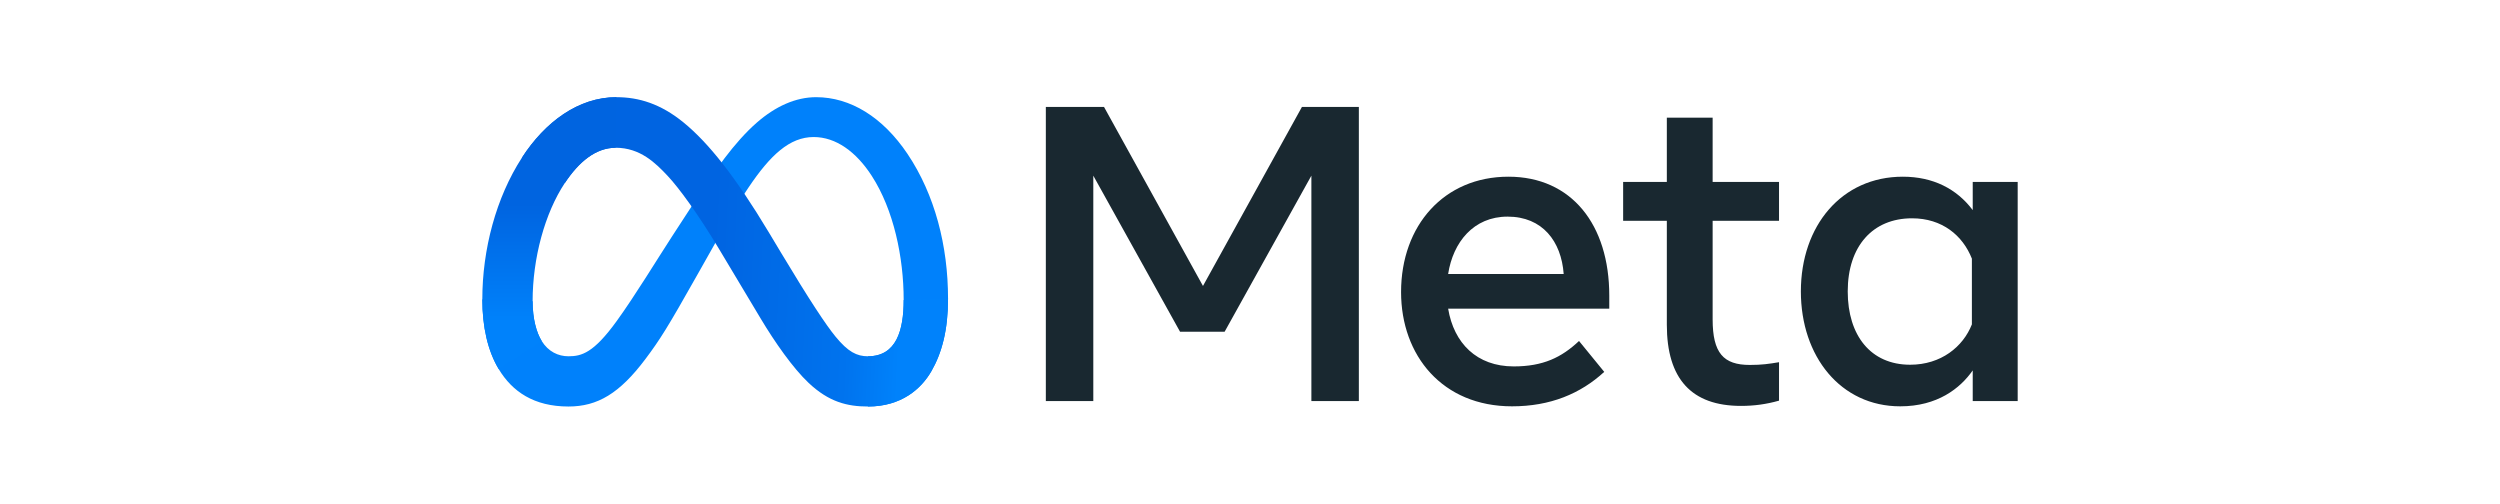
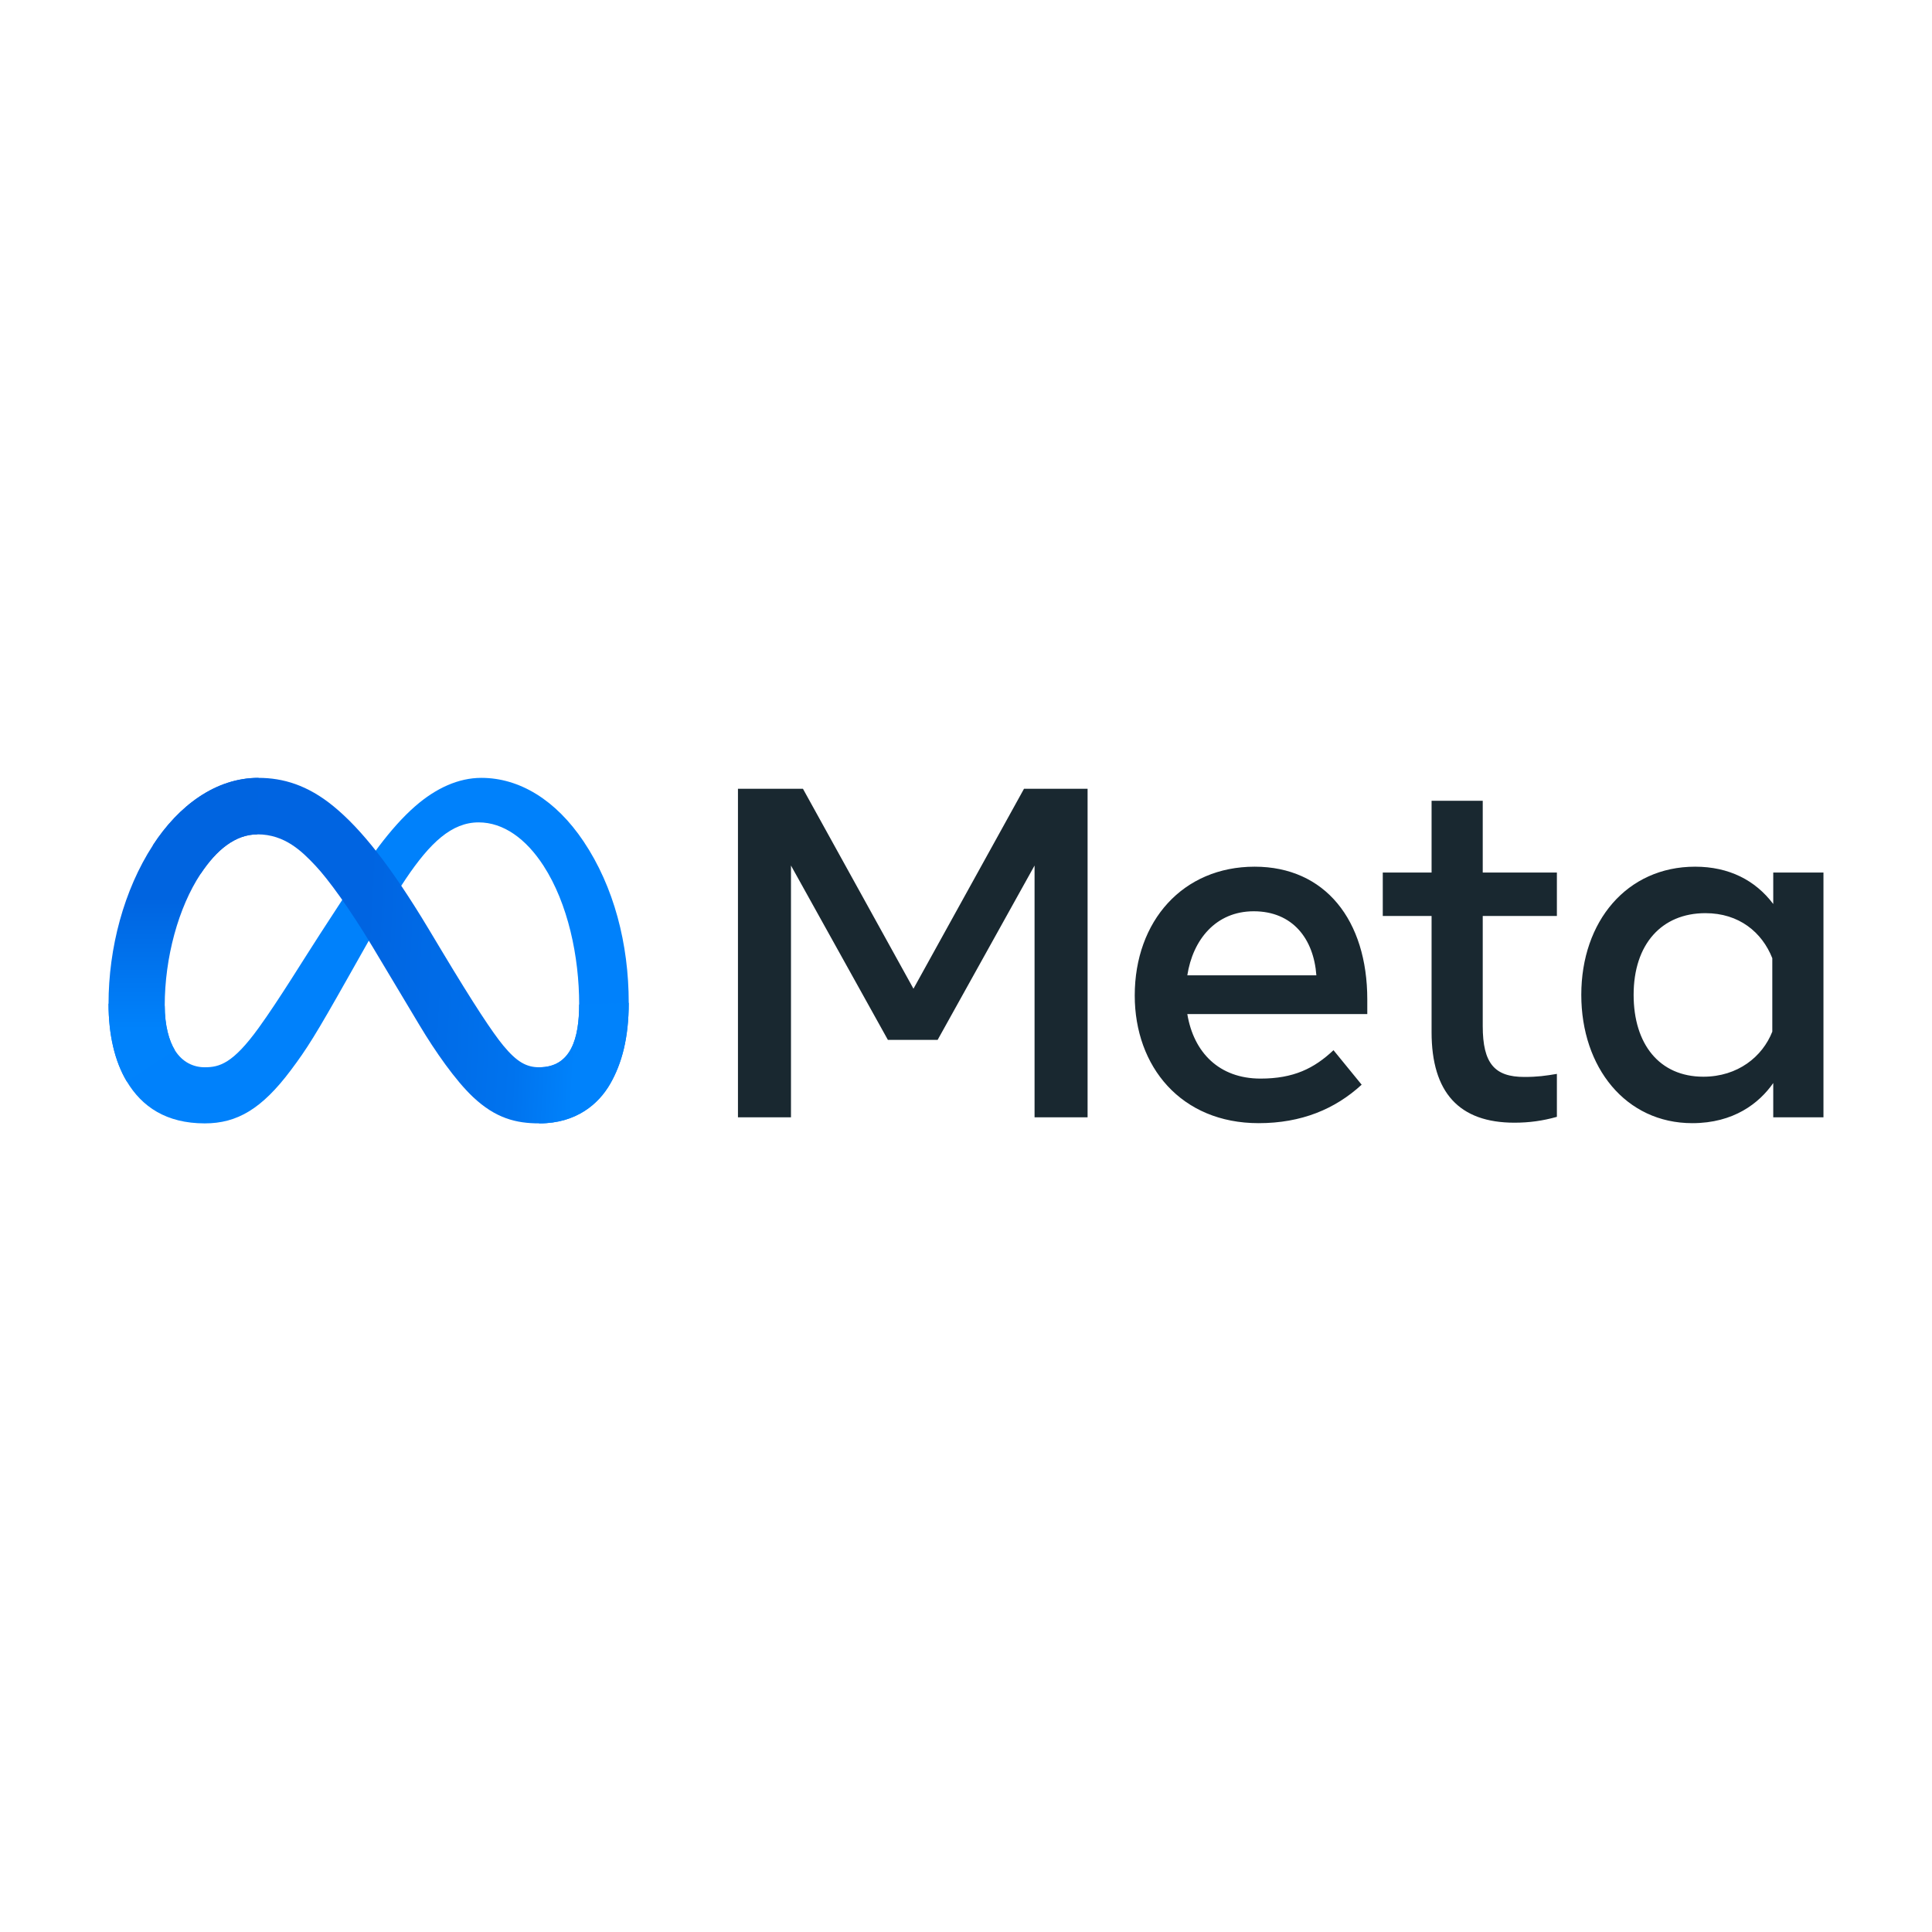
- <svg xmlns="http://www.w3.org/2000/svg" width="948" height="191" viewBox="-60 -60 1068 311">
+ <svg xmlns="http://www.w3.org/2000/svg" width="1000" height="1000" viewBox="-60 -430 1068 1068">
  <defs>
    <linearGradient id="Grad_Logo1" x1="61" y1="117" x2="259" y2="127" gradientUnits="userSpaceOnUse">
      <stop style="stop-color:#0064e1" offset="0" />
      <stop style="stop-color:#0064e1" offset="0.4" />
      <stop style="stop-color:#0073ee" offset="0.83" />
      <stop style="stop-color:#0082fb" offset="1" />
    </linearGradient>
    <linearGradient id="Grad_Logo2" x1="45" y1="139" x2="45" y2="66" gradientUnits="userSpaceOnUse">
      <stop style="stop-color:#0082fb" offset="0" />
      <stop style="stop-color:#0064e0" offset="1" />
    </linearGradient>
  </defs>
  <path id="Logo0" style="fill:#0081fb" d="m31.06,125.96c0,10.98 2.41,19.41 5.56,24.51 4.13,6.68 10.29,9.51 16.57,9.51 8.1,0 15.51-2.01 29.79-21.76 11.44-15.83 24.92-38.05 33.99-51.98l15.36-23.6c10.67-16.39 23.02-34.61 37.18-46.96 11.56-10.08 24.03-15.68 36.58-15.68 21.07,0 41.14,12.21 56.5,35.11 16.81,25.08 24.97,56.67 24.97,89.27 0,19.38-3.82,33.62-10.32,44.87-6.28,10.88-18.52,21.75-39.11,21.75l0-31.02c17.63,0 22.03-16.2 22.03-34.74 0-26.42-6.16-55.74-19.73-76.69-9.63-14.86-22.11-23.94-35.84-23.94-14.85,0-26.8,11.2-40.23,31.17-7.14,10.61-14.47,23.54-22.7,38.13l-9.06,16.05c-18.2,32.27-22.81,39.62-31.91,51.75-15.95,21.24-29.57,29.29-47.5,29.29-21.27,0-34.72-9.21-43.05-23.09-6.8-11.31-10.14-26.15-10.14-43.06z" />
  <path id="Logo1" style="fill:url(#Grad_Logo1)" d="m24.49,37.3c14.24-21.95 34.79-37.3 58.36-37.3 13.65,0 27.22,4.04 41.39,15.61 15.5,12.65 32.02,33.48 52.63,67.81l7.39,12.32c17.84,29.72 27.99,45.01 33.93,52.22 7.64,9.26 12.99,12.02 19.94,12.02 17.63,0 22.03-16.2 22.03-34.74l27.4-.86c0,19.38-3.82,33.62-10.32,44.87-6.28,10.88-18.52,21.75-39.11,21.75-12.8,0-24.14-2.78-36.68-14.61-9.64-9.08-20.91-25.21-29.58-39.71l-25.79-43.08c-12.94-21.62-24.81-37.74-31.68-45.04-7.39-7.85-16.89-17.33-32.05-17.33-12.27,0-22.69,8.61-31.41,21.78z" />
  <path id="Logo2" style="fill:url(#Grad_Logo2)" d="m82.35,31.23c-12.27,0-22.69,8.61-31.41,21.78-12.33,18.61-19.88,46.33-19.88,72.95 0,10.98 2.41,19.41 5.56,24.51l-26.48,17.44c-6.8-11.31-10.14-26.15-10.14-43.06 0-30.75 8.44-62.8 24.49-87.55 14.24-21.95 34.79-37.3 58.36-37.3z" />
  <path id="Text" style="fill:#192830" d="m347.94,6.04h35.93l61.09,110.52 61.1-110.52h35.15v181.6h-29.31v-139.18l-53.58,96.38h-27.5l-53.57-96.38v139.18h-29.31z m285.11,67.71c-21.02,0-33.68,15.82-36.71,35.41h71.34c-1.47-20.18-13.11-35.41-34.63-35.41z m-65.77,46.57c0-41.22 26.64-71.22 66.28-71.22 38.99,0 62.27,29.62 62.27,73.42v8.05h-99.49c3.53,21.31 17.67,35.67 40.47,35.67 18.19,0 29.56-5.55 40.34-15.7l15.57,19.07c-14.67,13.49-33.33,21.27-56.95,21.27-42.91,0-68.49-31.29-68.49-70.56z m164.09-43.97h-26.98v-24h26.98v-39.69h28.28v39.69h40.99v24h-40.99v60.83c0,20.77 6.64,28.15 22.96,28.15 7.45,0 11.72-.64 18.03-1.69v23.74c-7.86,2.22-15.36,3.24-23.48,3.24-30.53,0-45.79-16.68-45.79-50.07z m188.35,23.34c-5.68-14.34-18.35-24.9-36.97-24.9-24.2,0-39.69,17.17-39.69,45.14 0,27.27 14.26,45.27 38.53,45.27 19.08,0 32.7-11.1 38.13-24.91z m28.28,87.95h-27.76v-18.94c-7.76,11.15-21.88,22.18-44.75,22.18-36.78,0-61.36-30.79-61.36-70.95 0-40.54 25.17-70.83 62.92-70.83 18.66,0 33.3,7.46 43.19,20.63v-17.38h27.76z" />
</svg>
